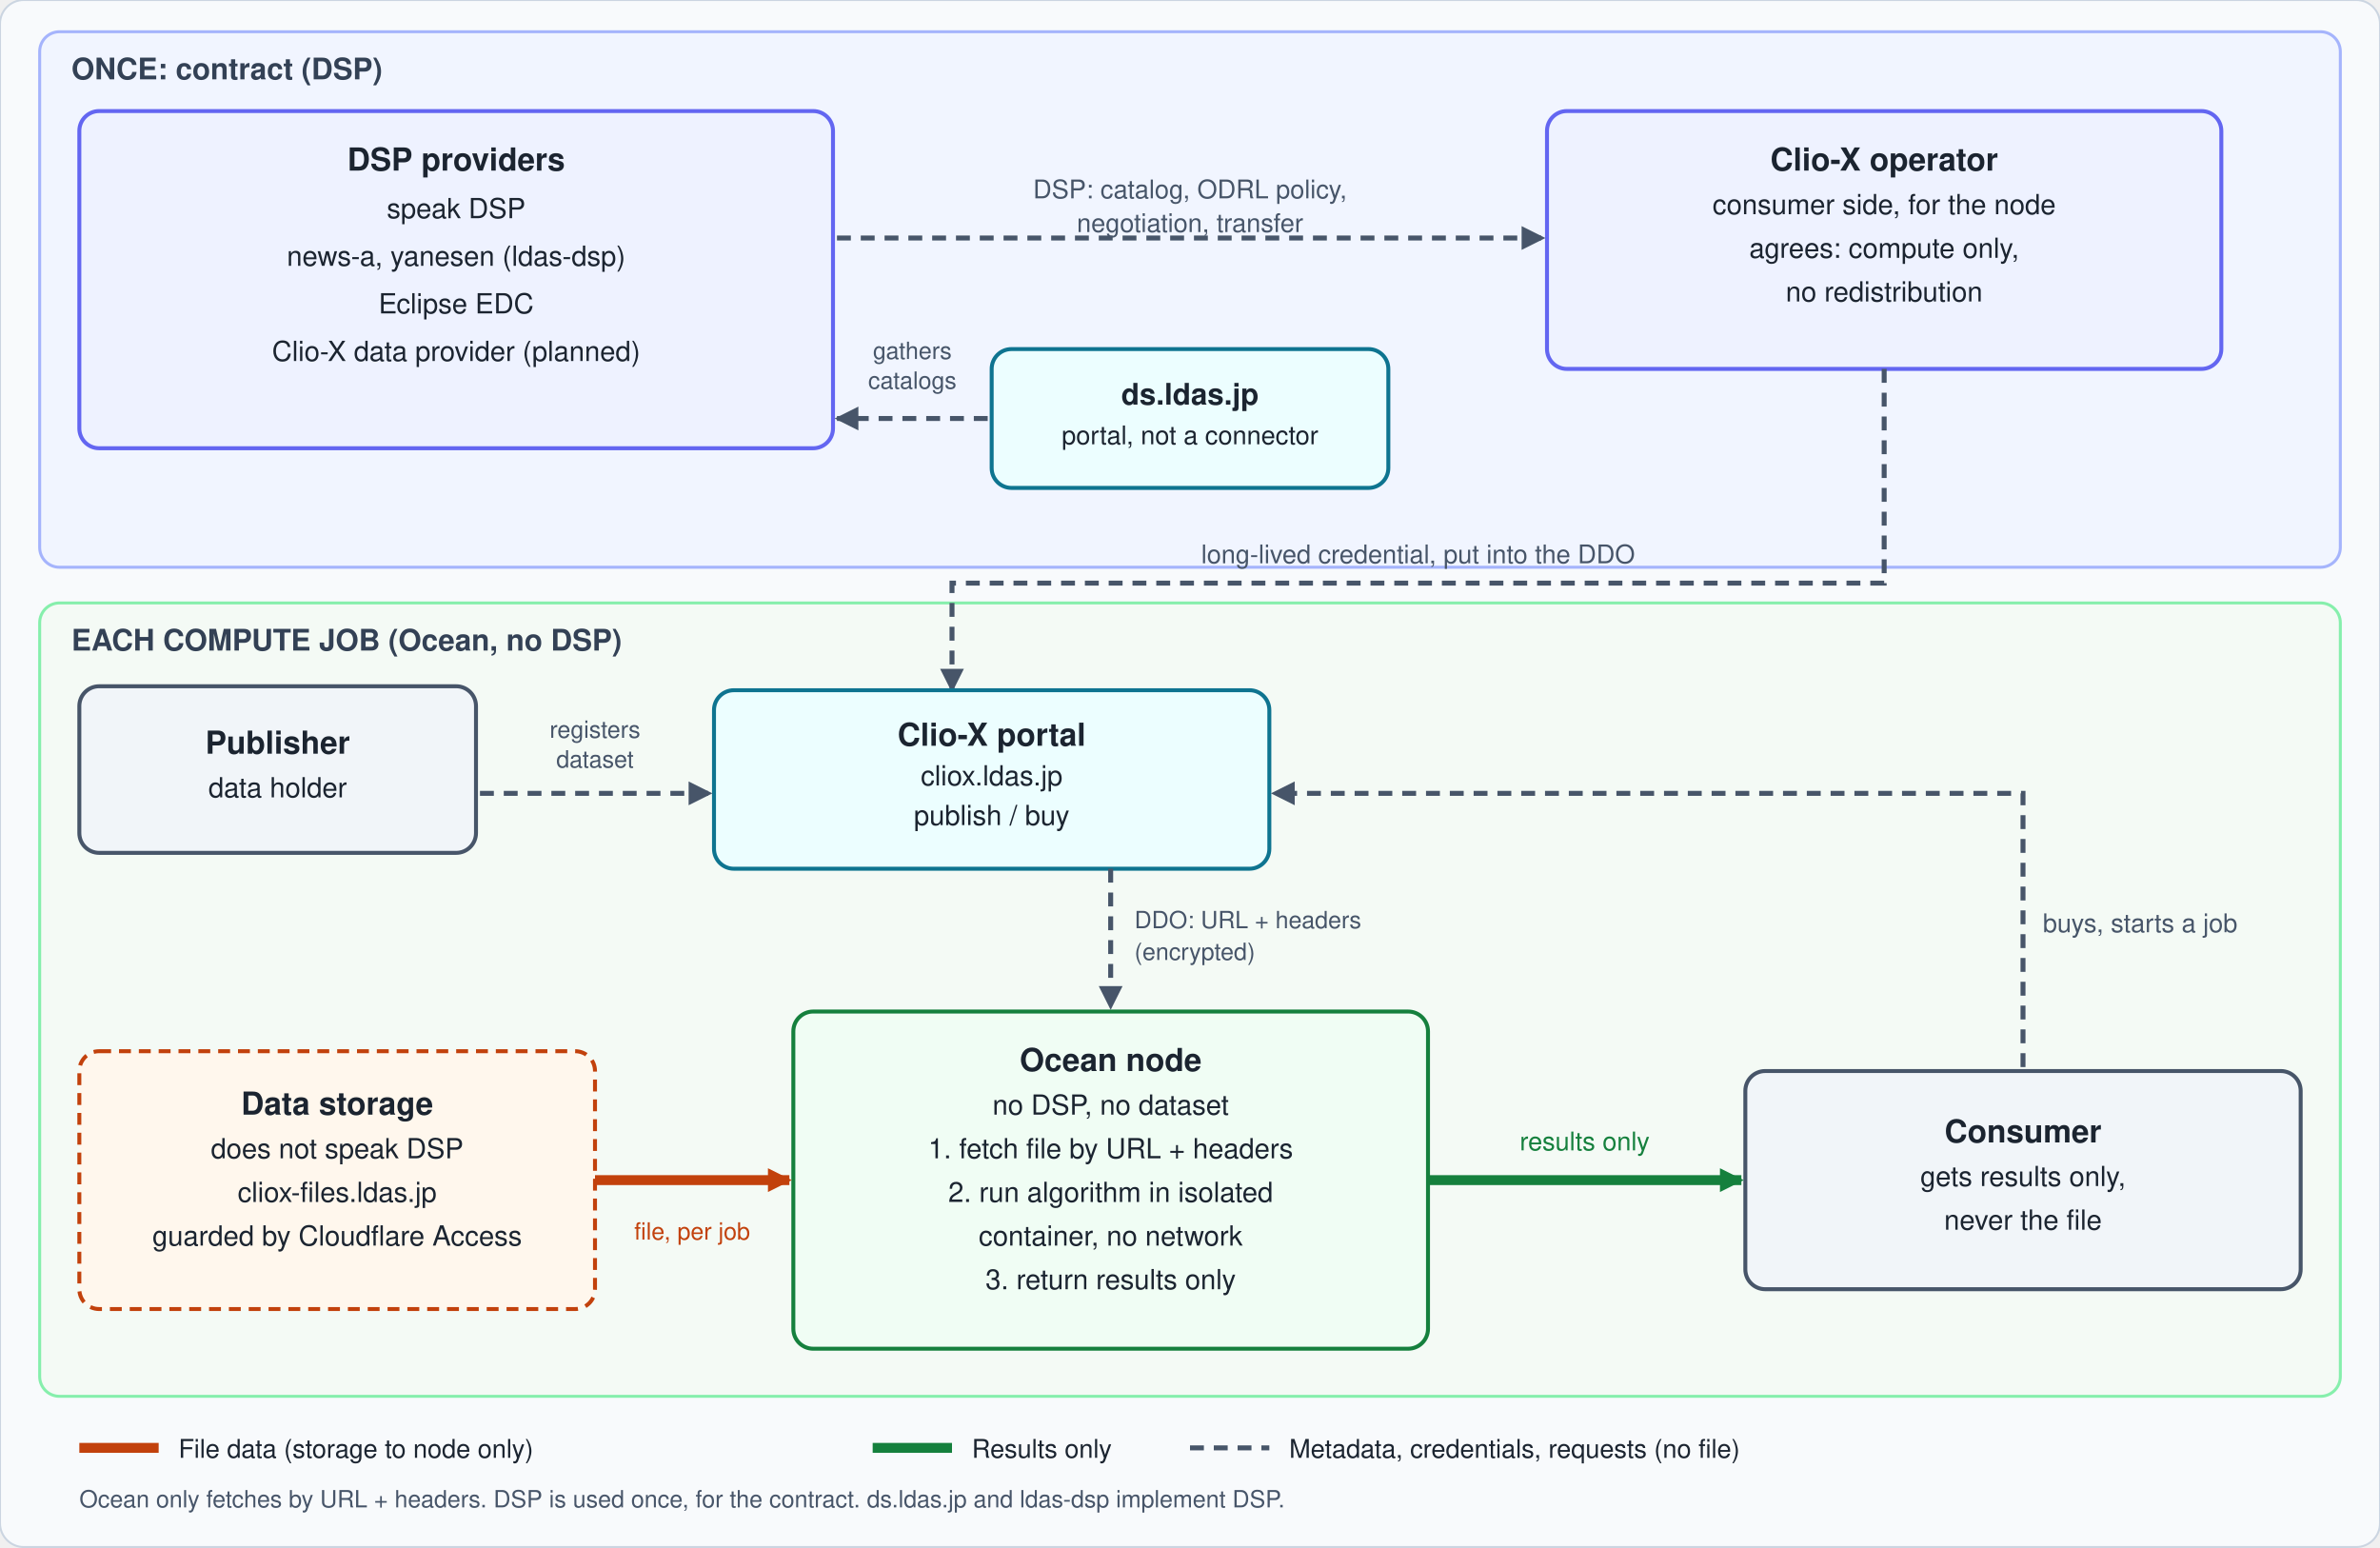
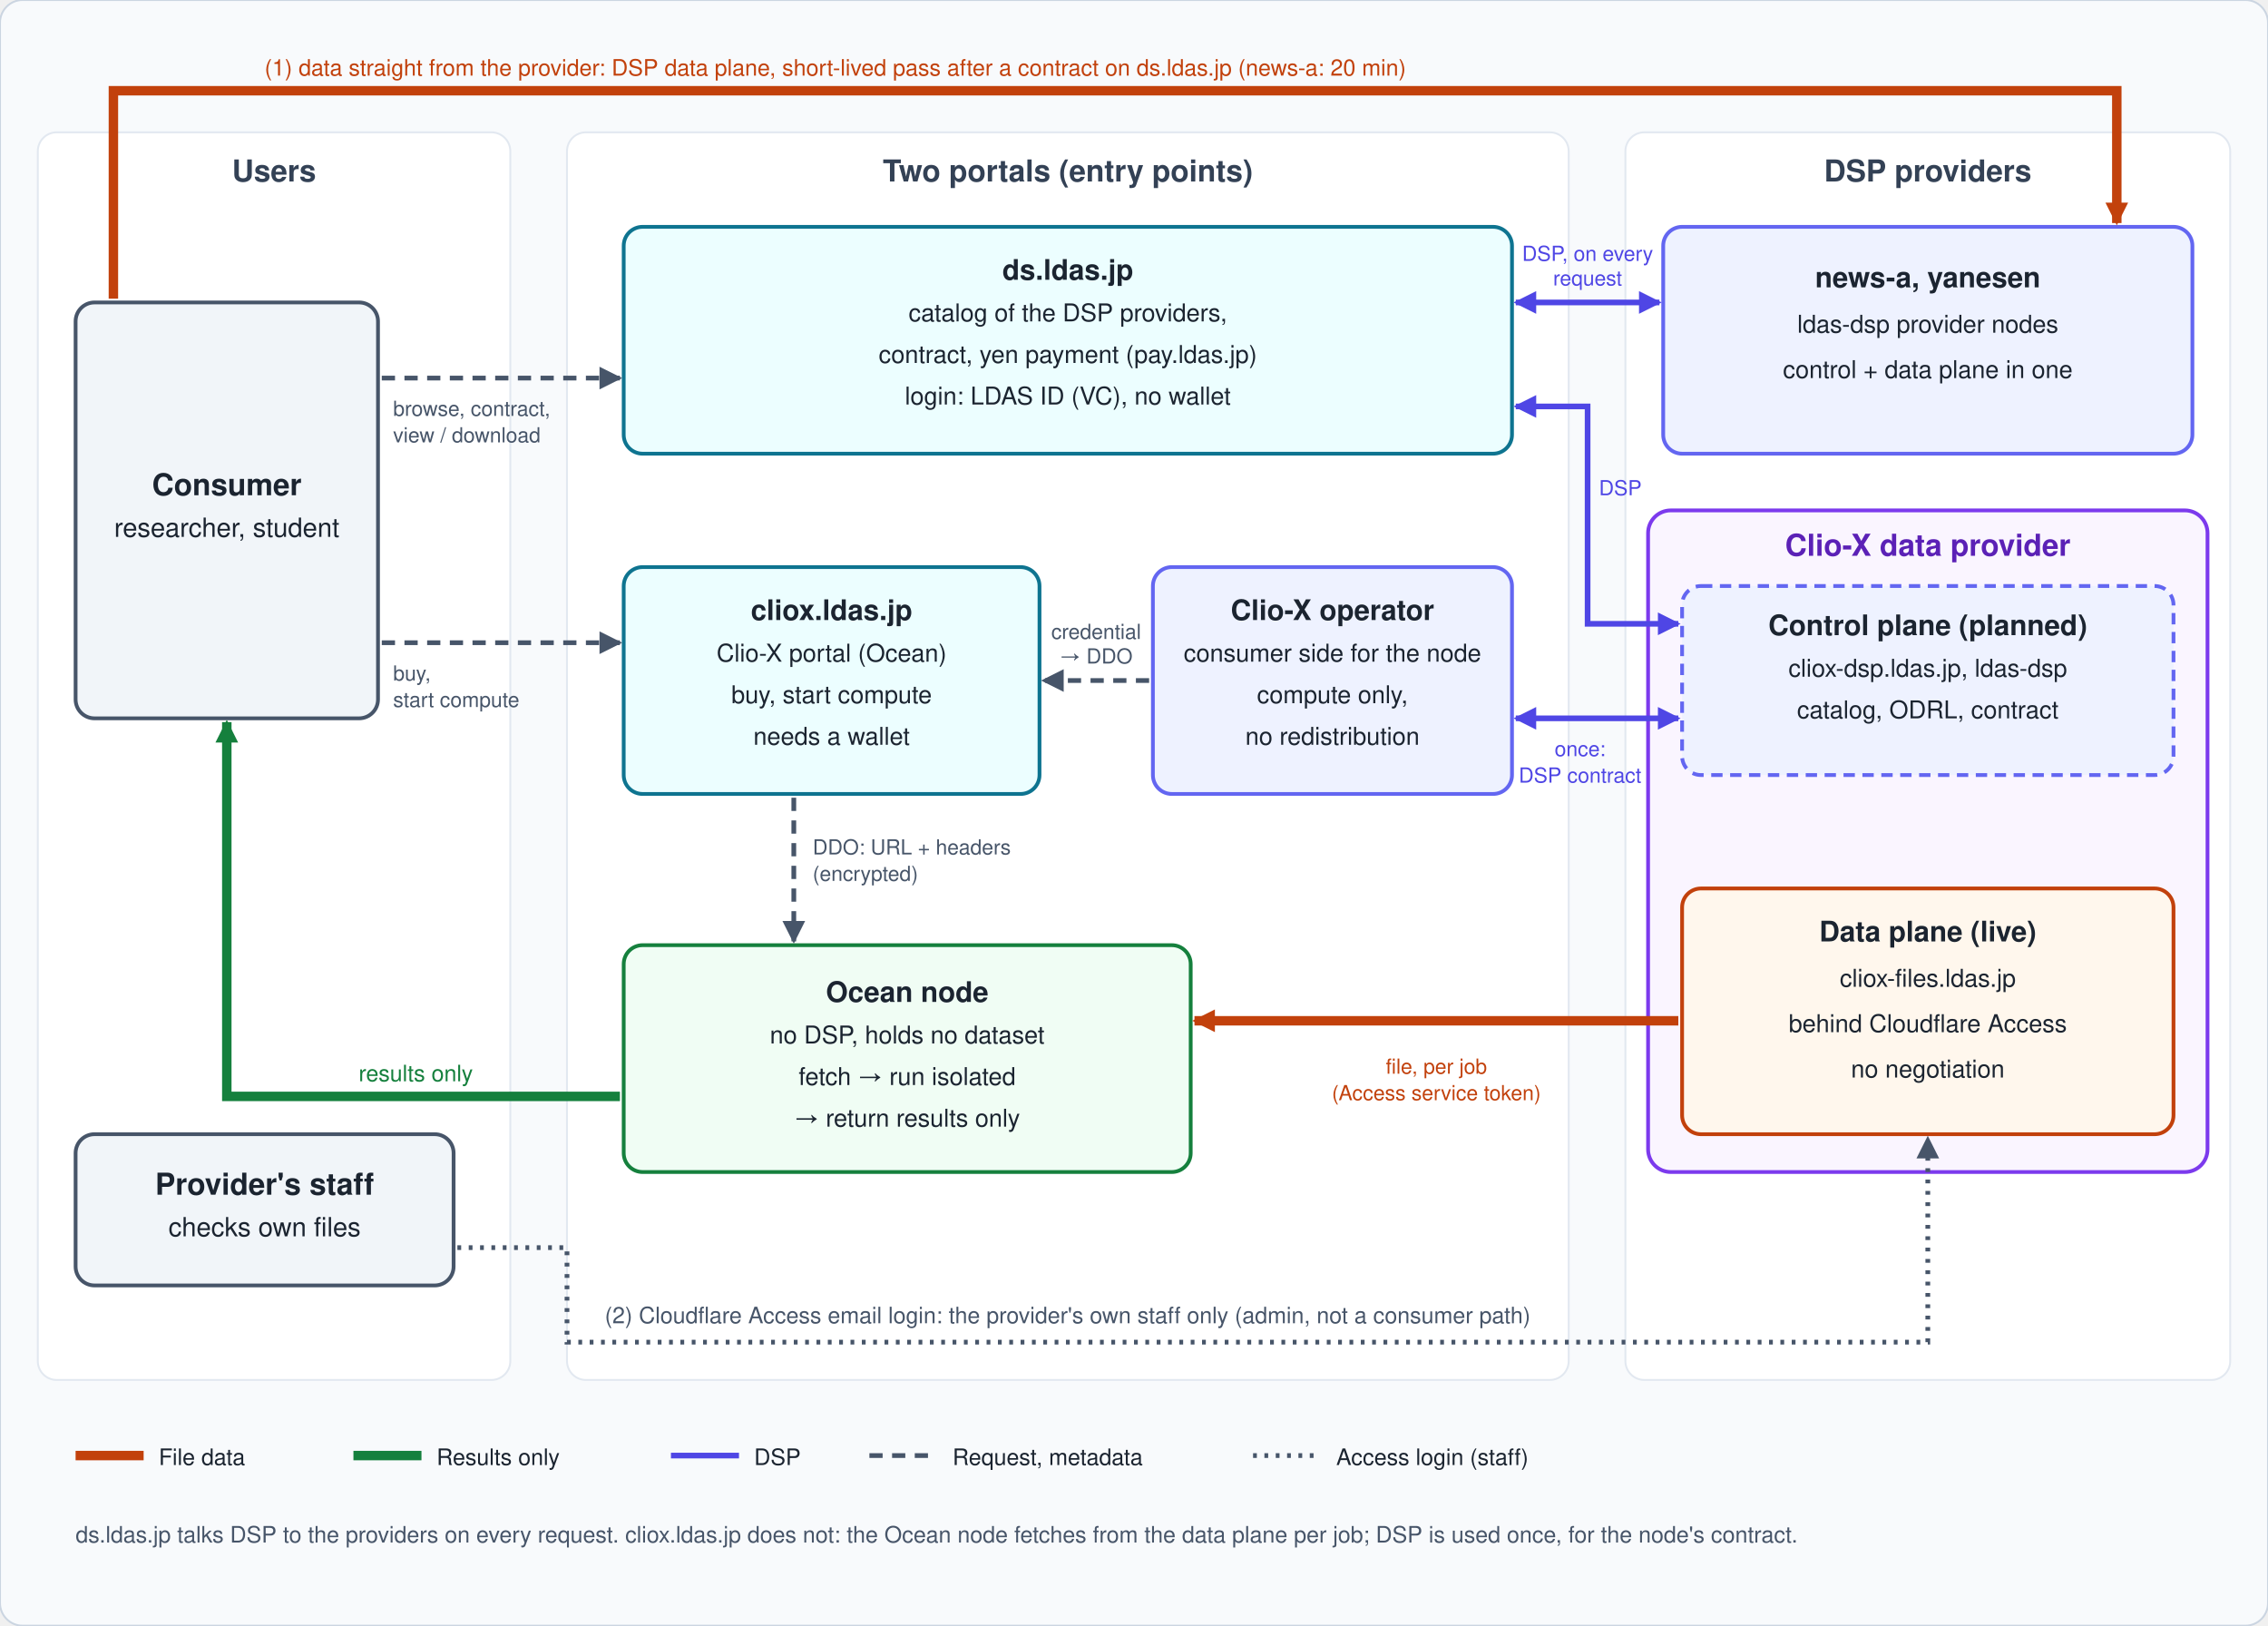
- <svg xmlns="http://www.w3.org/2000/svg" viewBox="0 0 1200 780" width="1200" height="780" font-family="-apple-system,Segoe UI,Helvetica,Arial,sans-serif" role="img" aria-label="ONCE: contract (DSP) / EACH COMPUTE JOB (Ocean, no DSP)">
+ <svg xmlns="http://www.w3.org/2000/svg" viewBox="0 0 1200 860" width="1200" height="860" font-family="-apple-system,Segoe UI,Helvetica,Arial,sans-serif" role="img" aria-label="Users | Two portals (entry points) | DSP providers">
  <defs>
+     <marker id="am" viewBox="0 0 10 10" refX="9" refY="5" markerUnits="userSpaceOnUse" markerWidth="12" markerHeight="12" orient="auto">
+       <path d="M0 0L10 5L0 10z" fill="#475569" />
+     </marker>
+     <marker id="ams" viewBox="0 0 10 10" refX="1" refY="5" markerUnits="userSpaceOnUse" markerWidth="12" markerHeight="12" orient="auto">
+       <path d="M10 0L0 5L10 10z" fill="#475569" />
+     </marker>
    <marker id="ah" viewBox="0 0 10 10" refX="9" refY="5" markerUnits="userSpaceOnUse" markerWidth="12" markerHeight="12" orient="auto">
      <path d="M0 0L10 5L0 10z" fill="#c2410c" />
+     </marker>
+     <marker id="ahs" viewBox="0 0 10 10" refX="1" refY="5" markerUnits="userSpaceOnUse" markerWidth="12" markerHeight="12" orient="auto">
+       <path d="M10 0L0 5L10 10z" fill="#c2410c" />
    </marker>
    <marker id="ag" viewBox="0 0 10 10" refX="9" refY="5" markerUnits="userSpaceOnUse" markerWidth="12" markerHeight="12" orient="auto">
      <path d="M0 0L10 5L0 10z" fill="#15803d" />
    </marker>
-     <marker id="am" viewBox="0 0 10 10" refX="9" refY="5" markerUnits="userSpaceOnUse" markerWidth="12" markerHeight="12" orient="auto">
-       <path d="M0 0L10 5L0 10z" fill="#475569" />
+     <marker id="ags" viewBox="0 0 10 10" refX="1" refY="5" markerUnits="userSpaceOnUse" markerWidth="12" markerHeight="12" orient="auto">
+       <path d="M10 0L0 5L10 10z" fill="#15803d" />
+     </marker>
+     <marker id="ai" viewBox="0 0 10 10" refX="9" refY="5" markerUnits="userSpaceOnUse" markerWidth="12" markerHeight="12" orient="auto">
+       <path d="M0 0L10 5L0 10z" fill="#4f46e5" />
+     </marker>
+     <marker id="ais" viewBox="0 0 10 10" refX="1" refY="5" markerUnits="userSpaceOnUse" markerWidth="12" markerHeight="12" orient="auto">
+       <path d="M10 0L0 5L10 10z" fill="#4f46e5" />
    </marker>
  </defs>
-   <rect width="1200" height="780" rx="12" fill="#f8fafc" stroke="#cbd5e1" />
-   <rect x="20" y="16" width="1160" height="270" rx="10" fill="#f1f5ff" stroke="#a5b4fc" stroke-width="1.5" stroke-dasharray="2 0" />
-   <text x="36" y="40" text-anchor="start" font-size="15" font-weight="600" fill="#334155">ONCE: contract (DSP)</text>
-   <rect x="20" y="304" width="1160" height="400" rx="10" fill="#f4faf5" stroke="#86efac" stroke-width="1.5" stroke-dasharray="2 0" />
-   <text x="36" y="328" text-anchor="start" font-size="15" font-weight="600" fill="#334155">EACH COMPUTE JOB (Ocean, no DSP)</text>
-   <rect x="40" y="56" width="380" height="170" rx="10" fill="#eef2ff" stroke="#6366f1" stroke-width="2" />
-   <text x="230" y="86" text-anchor="middle" font-size="16" font-weight="600" fill="#1b2430">DSP providers</text>
-   <text x="230" y="110" text-anchor="middle" font-size="14" font-weight="400" fill="#1b2430">speak DSP</text>
-   <text x="230" y="134" text-anchor="middle" font-size="14" font-weight="400" fill="#1b2430">news-a, yanesen (ldas-dsp)</text>
-   <text x="230" y="158" text-anchor="middle" font-size="14" font-weight="400" fill="#1b2430">Eclipse EDC</text>
-   <text x="230" y="182" text-anchor="middle" font-size="14" font-weight="400" fill="#1b2430">Clio-X data provider (planned)</text>
-   <rect x="500" y="176" width="200" height="70" rx="10" fill="#ecfeff" stroke="#0e7490" stroke-width="2" />
-   <text x="600" y="204" text-anchor="middle" font-size="15" font-weight="600" fill="#1b2430">ds.ldas.jp</text>
-   <text x="600" y="224" text-anchor="middle" font-size="13" font-weight="400" fill="#1b2430">portal, not a connector</text>
-   <rect x="780" y="56" width="340" height="130" rx="10" fill="#eef2ff" stroke="#6366f1" stroke-width="2" />
-   <text x="950" y="86" text-anchor="middle" font-size="16" font-weight="600" fill="#1b2430">Clio-X operator</text>
-   <text x="950" y="108" text-anchor="middle" font-size="14" font-weight="400" fill="#1b2430">consumer side, for the node</text>
-   <text x="950" y="130" text-anchor="middle" font-size="14" font-weight="400" fill="#1b2430">agrees: compute only,</text>
-   <text x="950" y="152" text-anchor="middle" font-size="14" font-weight="400" fill="#1b2430">no redistribution</text>
-   <path d="M422 120 H778" fill="none" stroke="#475569" stroke-width="2.5" marker-end="url(#am)" stroke-dasharray="7 5" />
-   <text x="600" y="100" text-anchor="middle" font-size="13" font-weight="400" fill="#475569">DSP: catalog, ODRL policy,</text>
-   <text x="600" y="117" text-anchor="middle" font-size="13" font-weight="400" fill="#475569">negotiation, transfer</text>
-   <path d="M498 211 H422" fill="none" stroke="#475569" stroke-width="2.5" marker-end="url(#am)" stroke-dasharray="7 5" />
-   <text x="460" y="181" text-anchor="middle" font-size="12" font-weight="400" fill="#475569">gathers</text>
-   <text x="460" y="196" text-anchor="middle" font-size="12" font-weight="400" fill="#475569">catalogs</text>
-   <path d="M950 186 V294 H480 V348" fill="none" stroke="#475569" stroke-width="2.5" marker-end="url(#am)" stroke-dasharray="7 5" />
-   <text x="715" y="284" text-anchor="middle" font-size="13" font-weight="400" fill="#475569">long-lived credential, put into the DDO</text>
-   <rect x="40" y="346" width="200" height="84" rx="10" fill="#f1f5f9" stroke="#475569" stroke-width="2" />
-   <text x="140" y="380" text-anchor="middle" font-size="16" font-weight="600" fill="#1b2430">Publisher</text>
-   <text x="140" y="402" text-anchor="middle" font-size="14" font-weight="400" fill="#1b2430">data holder</text>
-   <rect x="360" y="348" width="280" height="90" rx="10" fill="#ecfeff" stroke="#0e7490" stroke-width="2" />
-   <text x="500" y="376" text-anchor="middle" font-size="16" font-weight="600" fill="#1b2430">Clio-X portal</text>
-   <text x="500" y="396" text-anchor="middle" font-size="14" font-weight="400" fill="#1b2430">cliox.ldas.jp</text>
-   <text x="500" y="416" text-anchor="middle" font-size="14" font-weight="400" fill="#1b2430">publish / buy</text>
-   <path d="M242 400 H358" fill="none" stroke="#475569" stroke-width="2.5" marker-end="url(#am)" stroke-dasharray="7 5" />
-   <text x="300" y="372" text-anchor="middle" font-size="12" font-weight="400" fill="#475569">registers</text>
-   <text x="300" y="387" text-anchor="middle" font-size="12" font-weight="400" fill="#475569">dataset</text>
-   <rect x="40" y="530" width="260" height="130" rx="10" fill="#fff7ed" stroke="#c2410c" stroke-width="2" stroke-dasharray="6 4" />
-   <text x="170" y="562" text-anchor="middle" font-size="16" font-weight="600" fill="#1b2430">Data storage</text>
-   <text x="170" y="584" text-anchor="middle" font-size="14" font-weight="400" fill="#1b2430">does not speak DSP</text>
-   <text x="170" y="606" text-anchor="middle" font-size="14" font-weight="400" fill="#1b2430">cliox-files.ldas.jp</text>
-   <text x="170" y="628" text-anchor="middle" font-size="14" font-weight="400" fill="#1b2430">guarded by Cloudflare Access</text>
-   <rect x="400" y="510" width="320" height="170" rx="10" fill="#f0fdf4" stroke="#15803d" stroke-width="2" />
-   <text x="560" y="540" text-anchor="middle" font-size="16" font-weight="600" fill="#1b2430">Ocean node</text>
-   <text x="560" y="562" text-anchor="middle" font-size="14" font-weight="400" fill="#1b2430">no DSP, no dataset</text>
-   <text x="560" y="584" text-anchor="middle" font-size="14" font-weight="400" fill="#1b2430">1. fetch file by URL + headers</text>
-   <text x="560" y="606" text-anchor="middle" font-size="14" font-weight="400" fill="#1b2430">2. run algorithm in isolated</text>
-   <text x="560" y="628" text-anchor="middle" font-size="14" font-weight="400" fill="#1b2430">container, no network</text>
-   <text x="560" y="650" text-anchor="middle" font-size="14" font-weight="400" fill="#1b2430">3. return results only</text>
-   <rect x="880" y="540" width="280" height="110" rx="10" fill="#f1f5f9" stroke="#475569" stroke-width="2" />
-   <text x="1020" y="576" text-anchor="middle" font-size="16" font-weight="600" fill="#1b2430">Consumer</text>
-   <text x="1020" y="598" text-anchor="middle" font-size="14" font-weight="400" fill="#1b2430">gets results only,</text>
-   <text x="1020" y="620" text-anchor="middle" font-size="14" font-weight="400" fill="#1b2430">never the file</text>
-   <path d="M560 438 V508" fill="none" stroke="#475569" stroke-width="2.5" marker-end="url(#am)" stroke-dasharray="7 5" />
-   <text x="572" y="468" text-anchor="start" font-size="12" font-weight="400" fill="#475569">DDO: URL + headers</text>
-   <text x="572" y="484" text-anchor="start" font-size="12" font-weight="400" fill="#475569">(encrypted)</text>
-   <path d="M300 595 H398" fill="none" stroke="#c2410c" stroke-width="5" marker-end="url(#ah)" />
-   <text x="349" y="625" text-anchor="middle" font-size="12" font-weight="400" fill="#c2410c">file, per job</text>
-   <path d="M720 595 H878" fill="none" stroke="#15803d" stroke-width="5" marker-end="url(#ag)" />
-   <text x="799" y="580" text-anchor="middle" font-size="13" font-weight="400" fill="#15803d">results only</text>
-   <path d="M1020 538 V400 H642" fill="none" stroke="#475569" stroke-width="2.5" marker-end="url(#am)" stroke-dasharray="7 5" />
-   <text x="1030" y="470" text-anchor="start" font-size="13" font-weight="400" fill="#475569">buys, starts a job</text>
-   <line x1="40" y1="730" x2="80" y2="730" stroke="#c2410c" stroke-width="5" />
-   <text x="90" y="735" text-anchor="start" font-size="13" font-weight="400" fill="#1b2430">File data (storage to node only)</text>
-   <line x1="440" y1="730" x2="480" y2="730" stroke="#15803d" stroke-width="5" />
-   <text x="490" y="735" text-anchor="start" font-size="13" font-weight="400" fill="#1b2430">Results only</text>
-   <line x1="600" y1="730" x2="640" y2="730" stroke="#475569" stroke-width="2.5" stroke-dasharray="7 5" />
-   <text x="650" y="735" text-anchor="start" font-size="13" font-weight="400" fill="#1b2430">Metadata, credentials, requests (no file)</text>
-   <text x="40" y="760" text-anchor="start" font-size="12" font-weight="400" fill="#475569">Ocean only fetches by URL + headers. DSP is used once, for the contract. ds.ldas.jp and ldas-dsp implement DSP.</text>
+   <rect width="1200" height="860" rx="12" fill="#f8fafc" stroke="#cbd5e1" />
+   <rect x="20" y="70" width="250" height="660" rx="10" fill="#ffffff" stroke="#e2e8f0" />
+   <text x="145.0" y="96" text-anchor="middle" font-size="16" font-weight="600" fill="#334155">Users</text>
+   <rect x="300" y="70" width="530" height="660" rx="10" fill="#ffffff" stroke="#e2e8f0" />
+   <text x="565.0" y="96" text-anchor="middle" font-size="16" font-weight="600" fill="#334155">Two portals (entry points)</text>
+   <rect x="860" y="70" width="320" height="660" rx="10" fill="#ffffff" stroke="#e2e8f0" />
+   <text x="1020.0" y="96" text-anchor="middle" font-size="16" font-weight="600" fill="#334155">DSP providers</text>
+   <rect x="40" y="160" width="160" height="220" rx="10" fill="#f1f5f9" stroke="#475569" stroke-width="2" />
+   <text x="120" y="262" text-anchor="middle" font-size="16" font-weight="600" fill="#1b2430">Consumer</text>
+   <text x="120" y="284" text-anchor="middle" font-size="14" font-weight="400" fill="#1b2430">researcher, student</text>
+   <rect x="40" y="600" width="200" height="80" rx="10" fill="#f1f5f9" stroke="#475569" stroke-width="2" />
+   <text x="140" y="632" text-anchor="middle" font-size="16" font-weight="600" fill="#1b2430">Provider's staff</text>
+   <text x="140" y="654" text-anchor="middle" font-size="14" font-weight="400" fill="#1b2430">checks own files</text>
+   <rect x="330" y="120" width="470" height="120" rx="10" fill="#ecfeff" stroke="#0e7490" stroke-width="2" />
+   <text x="565" y="148" text-anchor="middle" font-size="15" font-weight="600" fill="#1b2430">ds.ldas.jp</text>
+   <text x="565" y="170" text-anchor="middle" font-size="13" font-weight="400" fill="#1b2430">catalog of the DSP providers,</text>
+   <text x="565" y="192" text-anchor="middle" font-size="13" font-weight="400" fill="#1b2430">contract, yen payment (pay.ldas.jp)</text>
+   <text x="565" y="214" text-anchor="middle" font-size="13" font-weight="400" fill="#1b2430">login: LDAS ID (VC), no wallet</text>
+   <rect x="330" y="300" width="220" height="120" rx="10" fill="#ecfeff" stroke="#0e7490" stroke-width="2" />
+   <text x="440" y="328" text-anchor="middle" font-size="15" font-weight="600" fill="#1b2430">cliox.ldas.jp</text>
+   <text x="440" y="350" text-anchor="middle" font-size="13" font-weight="400" fill="#1b2430">Clio-X portal (Ocean)</text>
+   <text x="440" y="372" text-anchor="middle" font-size="13" font-weight="400" fill="#1b2430">buy, start compute</text>
+   <text x="440" y="394" text-anchor="middle" font-size="13" font-weight="400" fill="#1b2430">needs a wallet</text>
+   <rect x="610" y="300" width="190" height="120" rx="10" fill="#eef2ff" stroke="#6366f1" stroke-width="2" />
+   <text x="705" y="328" text-anchor="middle" font-size="15" font-weight="600" fill="#1b2430">Clio-X operator</text>
+   <text x="705" y="350" text-anchor="middle" font-size="13" font-weight="400" fill="#1b2430">consumer side for the node</text>
+   <text x="705" y="372" text-anchor="middle" font-size="13" font-weight="400" fill="#1b2430">compute only,</text>
+   <text x="705" y="394" text-anchor="middle" font-size="13" font-weight="400" fill="#1b2430">no redistribution</text>
+   <rect x="330" y="500" width="300" height="120" rx="10" fill="#f0fdf4" stroke="#15803d" stroke-width="2" />
+   <text x="480" y="530" text-anchor="middle" font-size="15" font-weight="600" fill="#1b2430">Ocean node</text>
+   <text x="480" y="552" text-anchor="middle" font-size="13" font-weight="400" fill="#1b2430">no DSP, holds no dataset</text>
+   <text x="480" y="574" text-anchor="middle" font-size="13" font-weight="400" fill="#1b2430">fetch → run isolated</text>
+   <text x="480" y="596" text-anchor="middle" font-size="13" font-weight="400" fill="#1b2430">→ return results only</text>
+   <rect x="880" y="120" width="280" height="120" rx="10" fill="#eef2ff" stroke="#6366f1" stroke-width="2" />
+   <text x="1020" y="152" text-anchor="middle" font-size="15" font-weight="600" fill="#1b2430">news-a, yanesen</text>
+   <text x="1020" y="176" text-anchor="middle" font-size="13" font-weight="400" fill="#1b2430">ldas-dsp provider nodes</text>
+   <text x="1020" y="200" text-anchor="middle" font-size="13" font-weight="400" fill="#1b2430">control + data plane in one</text>
+   <rect x="872" y="270" width="296" height="350" rx="12" fill="#faf5ff" stroke="#7c3aed" stroke-width="2" />
+   <text x="1020" y="294" text-anchor="middle" font-size="16" font-weight="600" fill="#5b21b6">Clio-X data provider</text>
+   <rect x="890" y="310" width="260" height="100" rx="10" fill="#eef2ff" stroke="#6366f1" stroke-width="2" stroke-dasharray="6 4" />
+   <text x="1020" y="336" text-anchor="middle" font-size="15" font-weight="600" fill="#1b2430">Control plane (planned)</text>
+   <text x="1020" y="358" text-anchor="middle" font-size="13" font-weight="400" fill="#1b2430">cliox-dsp.ldas.jp, ldas-dsp</text>
+   <text x="1020" y="380" text-anchor="middle" font-size="13" font-weight="400" fill="#1b2430">catalog, ODRL, contract</text>
+   <rect x="890" y="470" width="260" height="130" rx="10" fill="#fff7ed" stroke="#c2410c" stroke-width="2" />
+   <text x="1020" y="498" text-anchor="middle" font-size="15" font-weight="600" fill="#1b2430">Data plane (live)</text>
+   <text x="1020" y="522" text-anchor="middle" font-size="13" font-weight="400" fill="#1b2430">cliox-files.ldas.jp</text>
+   <text x="1020" y="546" text-anchor="middle" font-size="13" font-weight="400" fill="#1b2430">behind Cloudflare Access</text>
+   <text x="1020" y="570" text-anchor="middle" font-size="13" font-weight="400" fill="#1b2430">no negotiation</text>
+   <path d="M202 200 H328" fill="none" stroke="#475569" stroke-width="2.5" marker-end="url(#am)" stroke-dasharray="7 5" />
+   <text x="208" y="220" text-anchor="start" font-size="11" font-weight="400" fill="#475569">browse, contract,</text>
+   <text x="208" y="234" text-anchor="start" font-size="11" font-weight="400" fill="#475569">view / download</text>
+   <path d="M202 340 H328" fill="none" stroke="#475569" stroke-width="2.5" marker-end="url(#am)" stroke-dasharray="7 5" />
+   <text x="208" y="360" text-anchor="start" font-size="11" font-weight="400" fill="#475569">buy,</text>
+   <text x="208" y="374" text-anchor="start" font-size="11" font-weight="400" fill="#475569">start compute</text>
+   <path d="M802 160 H878" fill="none" stroke="#4f46e5" stroke-width="3" marker-end="url(#ai)" marker-start="url(#ais)" />
+   <text x="840" y="138" text-anchor="middle" font-size="11" font-weight="400" fill="#4f46e5">DSP, on every</text>
+   <text x="840" y="151" text-anchor="middle" font-size="11" font-weight="400" fill="#4f46e5">request</text>
+   <path d="M802 215 H840 V330 H888" fill="none" stroke="#4f46e5" stroke-width="3" marker-end="url(#ai)" marker-start="url(#ais)" />
+   <text x="846" y="262" text-anchor="start" font-size="11" font-weight="400" fill="#4f46e5">DSP</text>
+   <path d="M802 380 H888" fill="none" stroke="#4f46e5" stroke-width="3" marker-end="url(#ai)" marker-start="url(#ais)" />
+   <text x="836" y="400" text-anchor="middle" font-size="11" font-weight="400" fill="#4f46e5">once:</text>
+   <text x="836" y="414" text-anchor="middle" font-size="11" font-weight="400" fill="#4f46e5">DSP contract</text>
+   <path d="M608 360 H552" fill="none" stroke="#475569" stroke-width="2.5" marker-end="url(#am)" stroke-dasharray="7 5" />
+   <text x="580" y="338" text-anchor="middle" font-size="11" font-weight="400" fill="#475569">credential</text>
+   <text x="580" y="351" text-anchor="middle" font-size="11" font-weight="400" fill="#475569">→ DDO</text>
+   <path d="M420 422 V498" fill="none" stroke="#475569" stroke-width="2.5" marker-end="url(#am)" stroke-dasharray="7 5" />
+   <text x="430" y="452" text-anchor="start" font-size="11" font-weight="400" fill="#475569">DDO: URL + headers</text>
+   <text x="430" y="466" text-anchor="start" font-size="11" font-weight="400" fill="#475569">(encrypted)</text>
+   <path d="M888 540 H632" fill="none" stroke="#c2410c" stroke-width="5" marker-end="url(#ah)" />
+   <text x="760" y="568" text-anchor="middle" font-size="11" font-weight="400" fill="#c2410c">file, per job</text>
+   <text x="760" y="582" text-anchor="middle" font-size="11" font-weight="400" fill="#c2410c">(Access service token)</text>
+   <path d="M328 580 H120 V382" fill="none" stroke="#15803d" stroke-width="5" marker-end="url(#ag)" />
+   <text x="220" y="572" text-anchor="middle" font-size="12" font-weight="400" fill="#15803d">results only</text>
+   <path d="M60 158 V48 H1120 V118" fill="none" stroke="#c2410c" stroke-width="5" marker-end="url(#ah)" />
+   <text x="140" y="40" text-anchor="start" font-size="12" font-weight="400" fill="#c2410c">(1) data straight from the provider: DSP data plane, short-lived pass after a contract on ds.ldas.jp (news-a: 20 min)</text>
+   <path d="M242 660 H300 V710 H1020 V602" fill="none" stroke="#475569" stroke-width="2.5" marker-end="url(#am)" stroke-dasharray="2 4" />
+   <text x="320" y="700" text-anchor="start" font-size="12" font-weight="400" fill="#475569">(2) Cloudflare Access email login: the provider's own staff only (admin, not a consumer path)</text>
+   <line x1="40" y1="770" x2="76" y2="770" stroke="#c2410c" stroke-width="5" />
+   <text x="84" y="775" text-anchor="start" font-size="12" font-weight="400" fill="#1b2430">File data</text>
+   <line x1="187" y1="770" x2="223" y2="770" stroke="#15803d" stroke-width="5" />
+   <text x="231" y="775" text-anchor="start" font-size="12" font-weight="400" fill="#1b2430">Results only</text>
+   <line x1="355" y1="770" x2="391" y2="770" stroke="#4f46e5" stroke-width="3" />
+   <text x="399" y="775" text-anchor="start" font-size="12" font-weight="400" fill="#1b2430">DSP</text>
+   <line x1="460" y1="770" x2="496" y2="770" stroke="#475569" stroke-width="2.5" stroke-dasharray="7 5" />
+   <text x="504" y="775" text-anchor="start" font-size="12" font-weight="400" fill="#1b2430">Request, metadata</text>
+   <line x1="663" y1="770" x2="699" y2="770" stroke="#475569" stroke-width="2.5" stroke-dasharray="2 4" />
+   <text x="707" y="775" text-anchor="start" font-size="12" font-weight="400" fill="#1b2430">Access login (staff)</text>
+   <text x="40" y="816" text-anchor="start" font-size="12" font-weight="400" fill="#475569">ds.ldas.jp talks DSP to the providers on every request. cliox.ldas.jp does not: the Ocean node fetches from the data plane per job; DSP is used once, for the node's contract.</text>
</svg>
